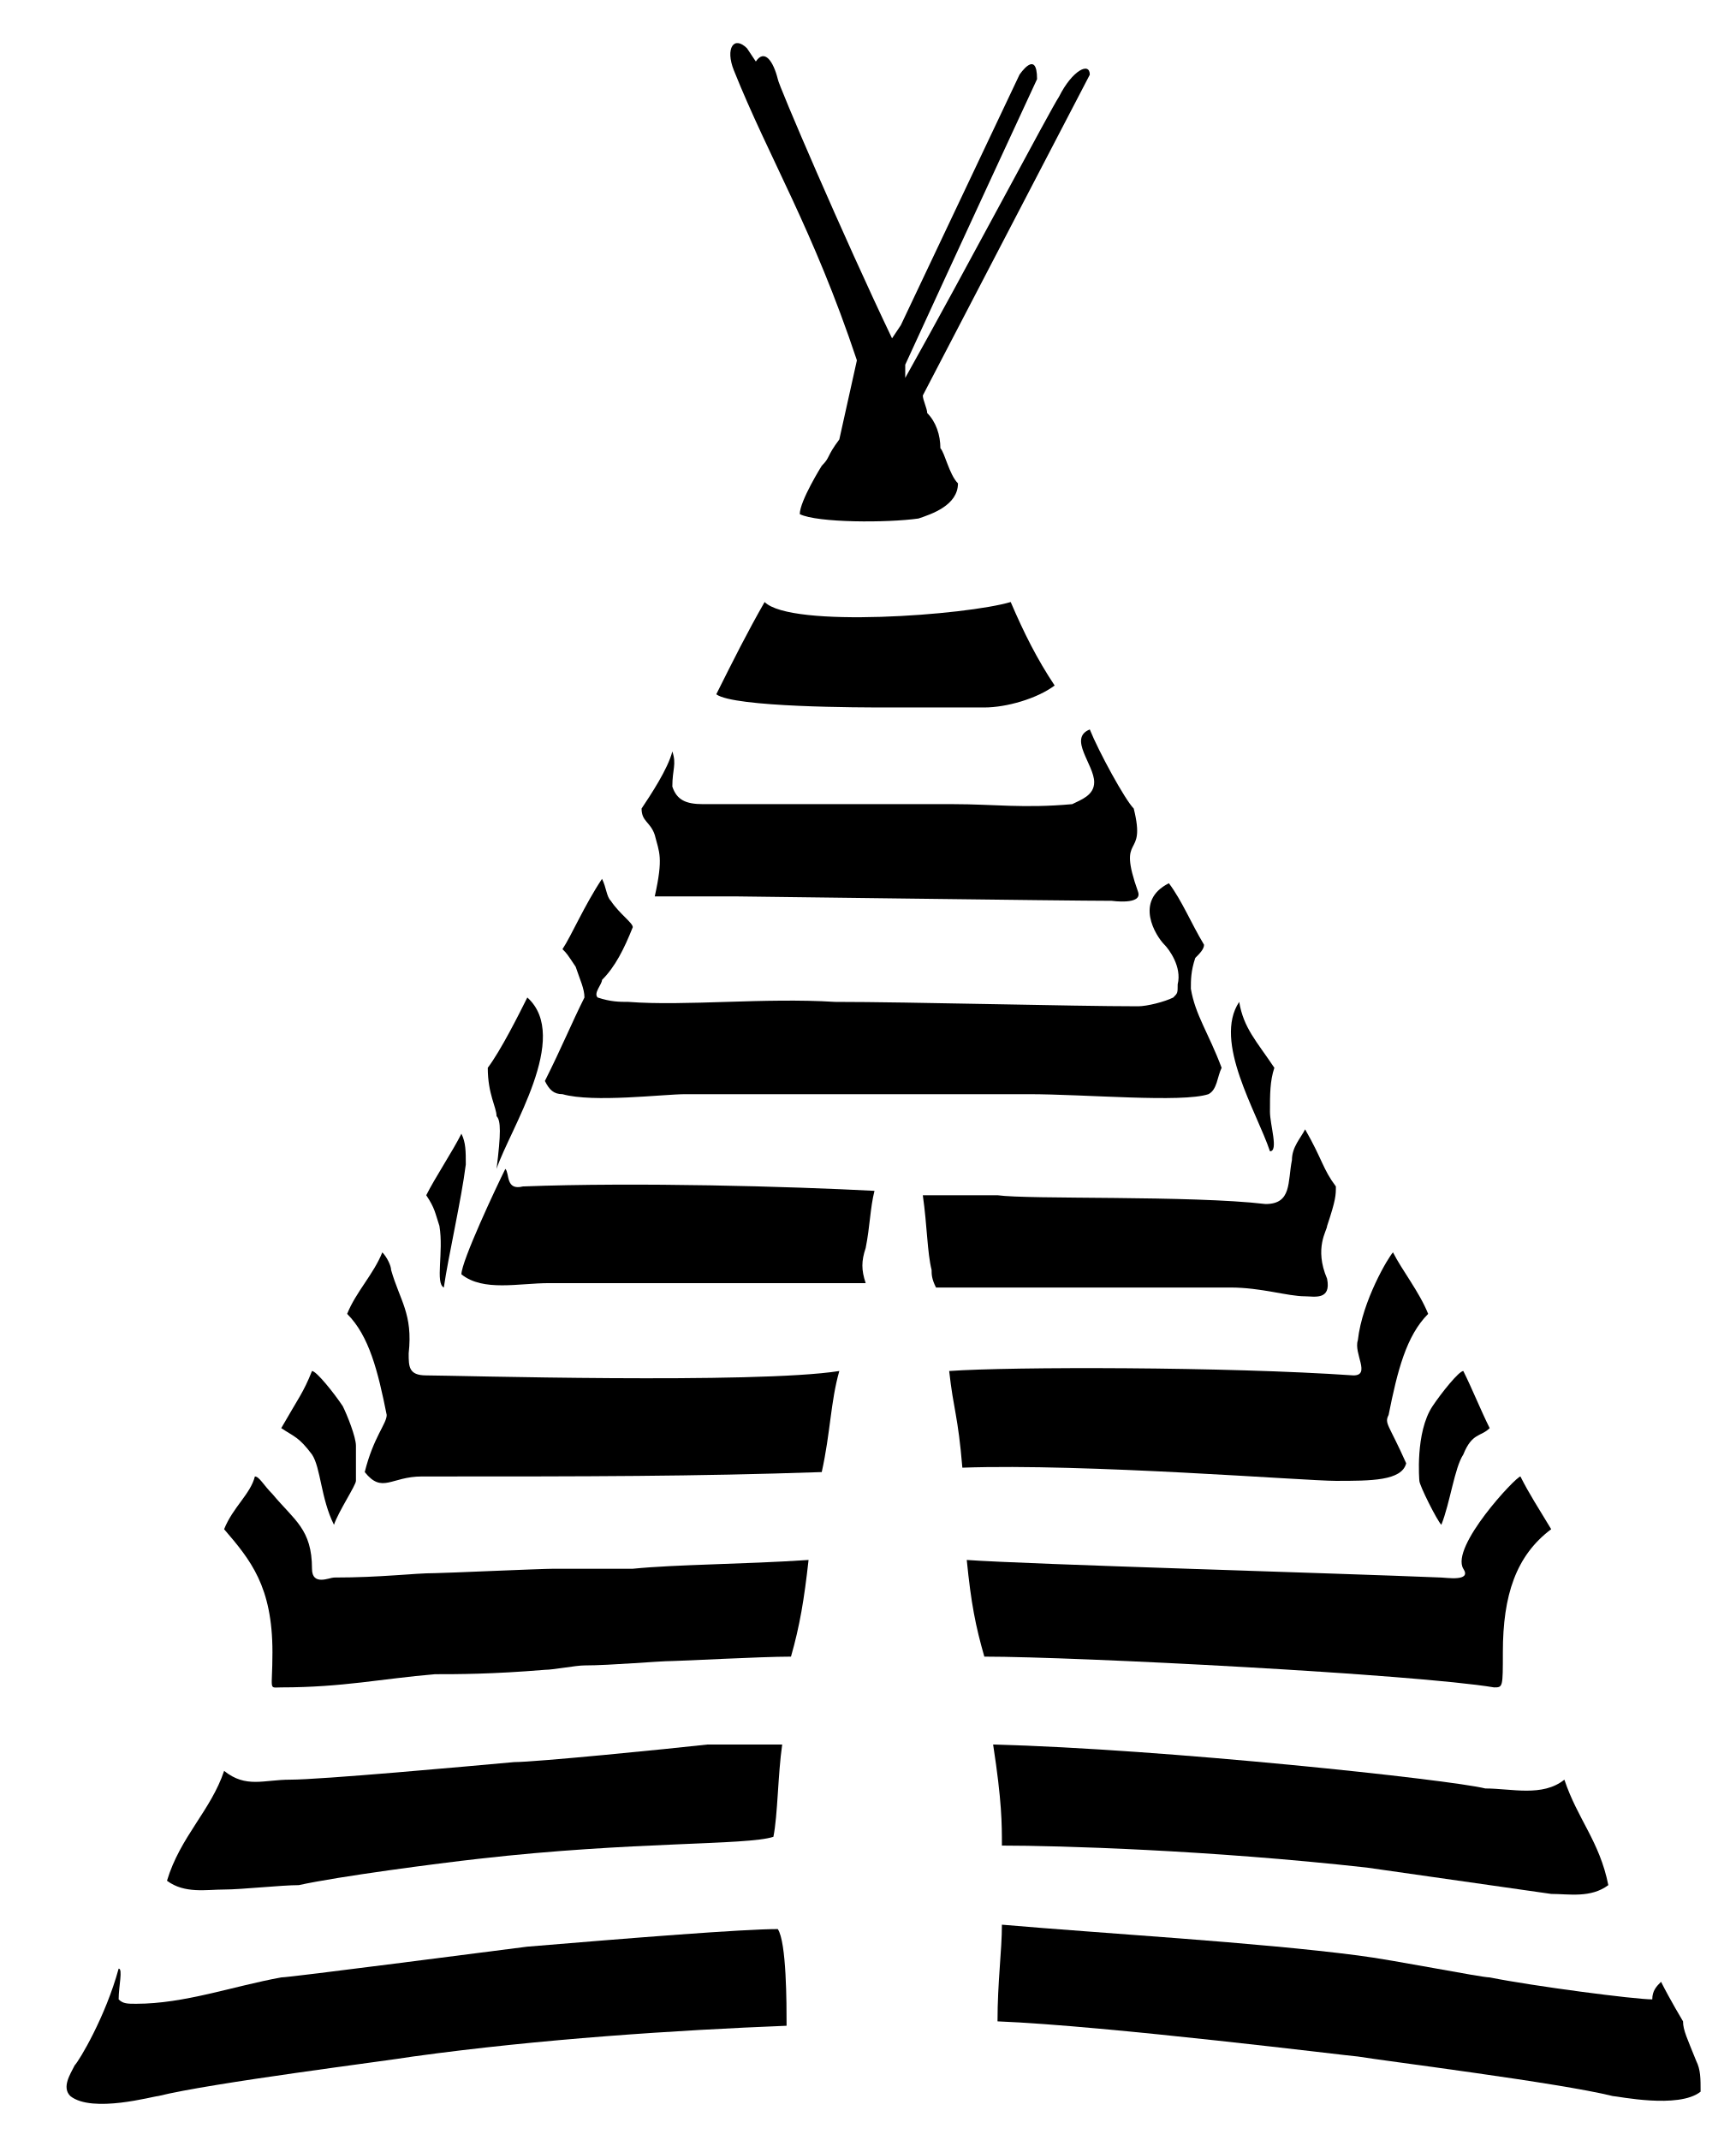
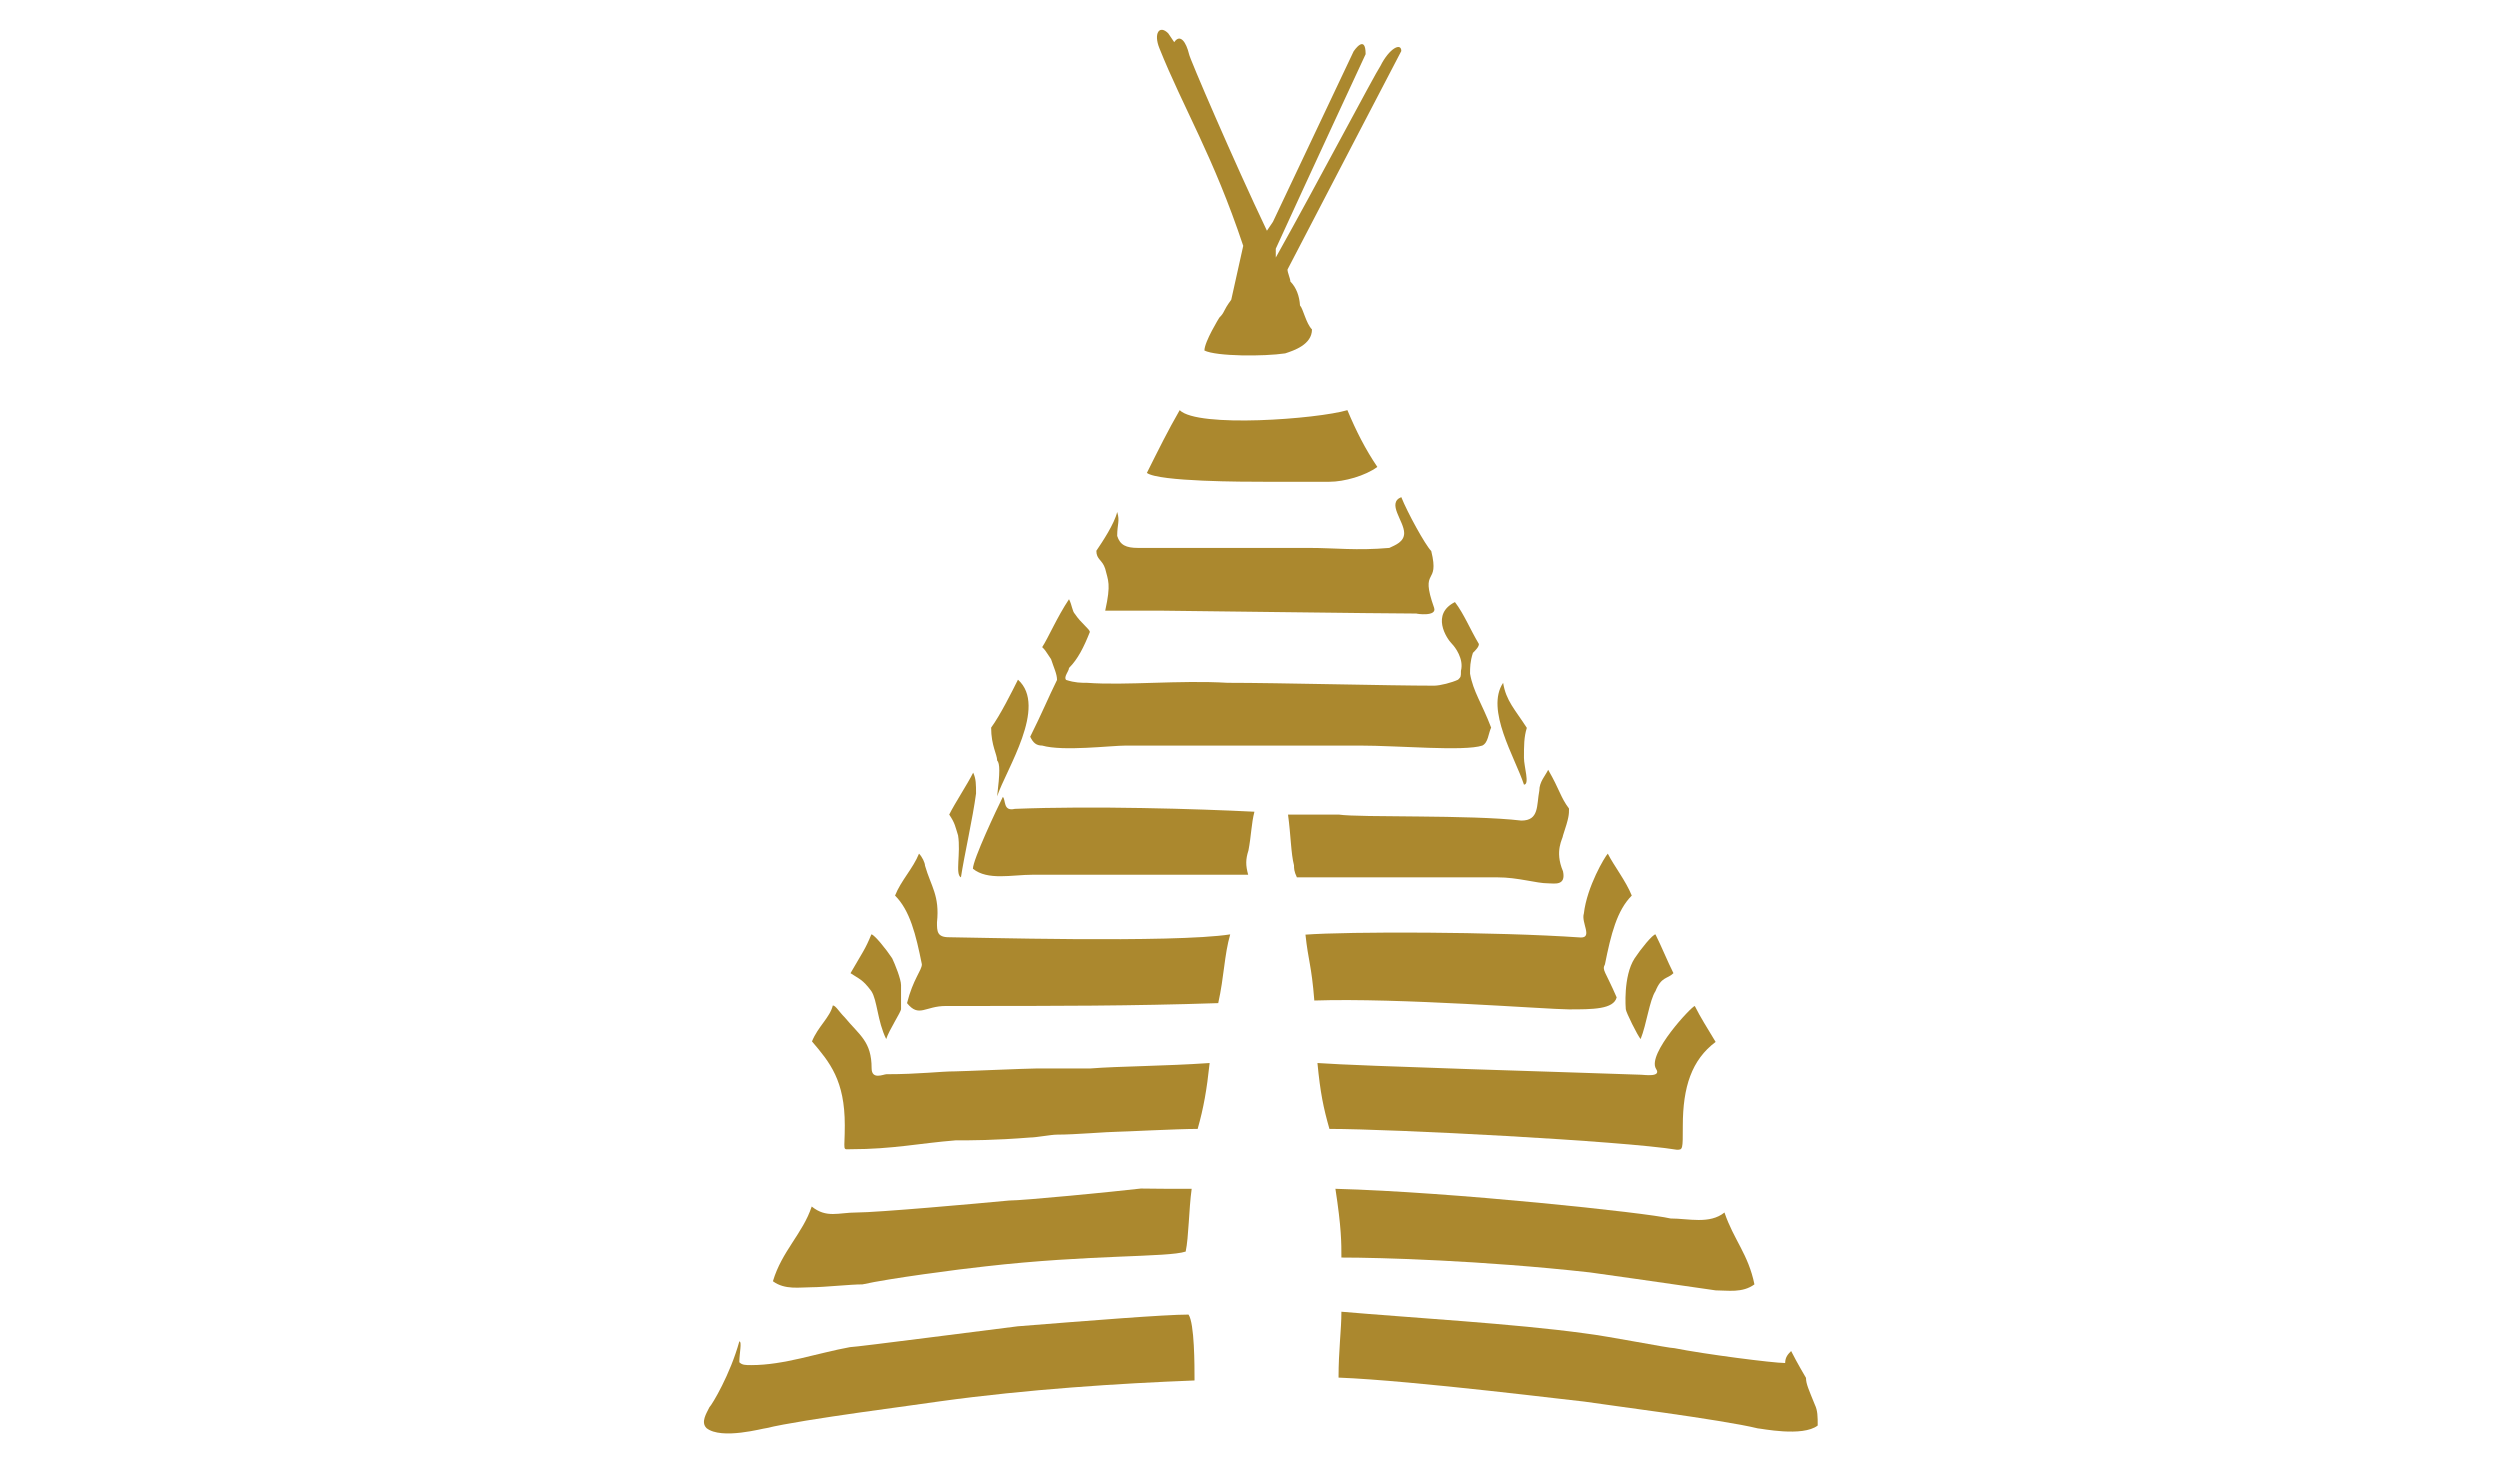
- <svg xmlns="http://www.w3.org/2000/svg" version="1.1" id="Layer_1" x="0px" y="0px" viewBox="0 0 39.5 48.7" enable-background="new 0 0 39.5 48.7" xml:space="preserve">
+ <svg xmlns="http://www.w3.org/2000/svg" version="1.1" id="Layer_1" x="0px" y="0px" viewBox="0 0 960 560" enable-background="new 0 0 960 560" xml:space="preserve">
  <g>
    <g>
      <g>
        <g>
          <g>
-             <path d="M18.4,35.5c-0.1,0.9-0.2,1.5-0.4,2.2c-0.7,0-2.5,0.1-2.7,0.1c-0.3,0-1.4,0.1-2,0.1c-0.2,0-0.7,0.1-0.9,0.1       c-1.2,0.1-2,0.1-2.5,0.1c-1.2,0.1-2.1,0.3-3.5,0.3c-0.3,0-0.2,0.1-0.2-0.8c0-1.5-0.5-2.1-1.1-2.8c0.2-0.5,0.6-0.8,0.7-1.2       c0.1,0,0.2,0.2,0.4,0.4c0.5,0.6,0.9,0.8,0.9,1.7c0,0.4,0.4,0.2,0.5,0.2c1.1,0,1.8-0.1,2.3-0.1c0.2,0,2.4-0.1,2.7-0.1       c0.3,0,1.4,0,1.8,0C15.4,35.6,16.9,35.6,18.4,35.5" />
-             <path d="M17.8,39.7c-0.1,0.7-0.1,1.6-0.2,2.1c-0.6,0.2-3.2,0.1-6.7,0.5c-0.9,0.1-3.2,0.4-4.1,0.6C6.4,42.9,5.5,43,5.1,43       c-0.4,0-0.9,0.1-1.3-0.2c0.3-1,1-1.6,1.3-2.5c0.5,0.4,0.9,0.2,1.5,0.2c0.7,0,4-0.3,5.1-0.4c0.5,0,3.5-0.3,4.4-0.4       C16.6,39.7,17,39.7,17.8,39.7" />
-             <path d="M17.7,43.9c0.2,0.3,0.2,1.7,0.2,2.2c-2.5,0.1-5.6,0.3-8.5,0.7c-0.6,0.1-4.6,0.6-5.8,0.9c-0.1,0-1.5,0.4-2,0       c-0.2-0.2,0-0.5,0.1-0.7c0.1-0.1,0.7-1.1,1-2.2c0.1,0,0,0.4,0,0.7c0.1,0.1,0.2,0.1,0.4,0.1c1.1,0,2.2-0.4,3.3-0.6       c0.2,0,4.8-0.6,5.6-0.7C14.4,44.1,16.9,43.9,17.7,43.9" />
-             <path d="M12,22.7c1,0.9-0.4,3-0.7,3.9c0.1-0.8,0.1-1.1,0-1.2c0-0.2-0.2-0.5-0.2-1.1C11.4,23.9,11.8,23.1,12,22.7" />
-             <path d="M10.1,29.3c-0.2-0.1,0-0.8-0.1-1.4c-0.1-0.3-0.1-0.4-0.3-0.7c0.2-0.4,0.6-1,0.8-1.4c0.1,0.2,0.1,0.4,0.1,0.7       C10.5,27.3,10.2,28.6,10.1,29.3" />
-             <path d="M8.1,32.9c0,0.3,0,0.7,0,0.8c0,0.1-0.4,0.7-0.5,1c-0.3-0.6-0.3-1.3-0.5-1.6c-0.3-0.4-0.4-0.4-0.7-0.6       c0.4-0.7,0.5-0.8,0.7-1.3c0.1,0,0.5,0.5,0.7,0.8C7.9,32.2,8.1,32.7,8.1,32.9" />
-             <path d="M21.1,9.4C21.1,9.3,21,9.1,21,9c1.3-2.5,3.8-7.3,3.8-7.3c0-0.3-0.4-0.1-0.7,0.5c-0.2,0.3-2.1,3.9-3.5,6.4       c0-0.2,0-0.3,0-0.3c1.1-2.4,3-6.5,3-6.5c0-0.7-0.4-0.1-0.4-0.1l-2.7,5.7l-0.2,0.3c-1.1-2.3-2.6-5.8-2.6-5.9       c-0.1-0.4-0.3-0.7-0.5-0.4L17,1.1c-0.3-0.3-0.5,0-0.3,0.5c0.8,2,1.8,3.6,2.8,6.6L19.1,10c0,0,0,0,0,0c-0.3,0.4-0.2,0.4-0.4,0.6       c0,0-0.5,0.8-0.5,1.1c0.4,0.2,2,0.2,2.7,0.1c0.3-0.1,0.9-0.3,0.9-0.8c-0.2-0.2-0.3-0.7-0.4-0.8C21.4,9.9,21.3,9.6,21.1,9.4" />
-             <path d="M27.1,22.5c0-0.2,0-0.4,0.1-0.7c0.1-0.1,0.2-0.2,0.2-0.3c-0.3-0.5-0.5-1-0.8-1.4c-0.8,0.4-0.3,1.2-0.1,1.4       c0.1,0.1,0.4,0.5,0.3,0.9c0,0.2,0,0.2-0.1,0.3c-0.2,0.1-0.6,0.2-0.8,0.2c-1.5,0-5.2-0.1-6.9-0.1c-1.6-0.1-3.4,0.1-4.7,0       c-0.2,0-0.4,0-0.7-0.1c-0.1-0.1,0.1-0.3,0.1-0.4c0.3-0.3,0.5-0.7,0.7-1.2c0-0.1-0.3-0.3-0.5-0.6c-0.1-0.1-0.1-0.3-0.2-0.5       c-0.4,0.6-0.7,1.3-0.9,1.6c0.1,0.1,0.1,0.1,0.3,0.4c0.1,0.3,0.2,0.5,0.2,0.7c-0.3,0.6-0.5,1.1-0.9,1.9c0.1,0.2,0.2,0.3,0.4,0.3       c0.7,0.2,2.3,0,2.8,0c0.9,0,7.1,0,7.8,0c1.3,0,3.5,0.2,4.1,0c0.2-0.1,0.2-0.4,0.3-0.6C27.5,23.5,27.2,23.1,27.1,22.5" />
-             <path d="M25.9,20.3c-0.5-1.4,0.2-0.7-0.1-1.9c-0.2-0.2-0.8-1.3-1-1.8c-0.5,0.2,0.1,0.8,0.1,1.2c0,0.3-0.3,0.4-0.5,0.5       c-1.1,0.1-1.8,0-2.7,0c-1.4,0-2.7,0-2.9,0H16c-0.4,0-0.6-0.1-0.7-0.4c0-0.4,0.1-0.5,0-0.8c-0.1,0.4-0.5,1-0.7,1.3       c0,0.3,0.2,0.3,0.3,0.6c0.1,0.4,0.2,0.5,0,1.4h1.9c0.2,0,7.5,0.1,8.5,0.1C25.3,20.5,26,20.6,25.9,20.3" />
-             <path d="M23,13.7c-1,0.3-5,0.6-5.6,0c-0.4,0.7-0.7,1.3-1.1,2.1c0.4,0.3,3.3,0.3,3.9,0.3c0.6,0,1.6,0,2.2,0       c0.5,0,1.2-0.2,1.6-0.5C23.6,15,23.3,14.4,23,13.7" />
-             <path d="M22,35.5c0.1,1,0.2,1.5,0.4,2.2c2.1,0,9.8,0.4,11.6,0.7c0.2,0,0.2,0,0.2-0.8c0-1.3,0.3-2.2,1.1-2.8       c-0.3-0.5-0.5-0.8-0.7-1.2c-0.1,0-1.6,1.6-1.3,2.1c0.2,0.3-0.4,0.2-0.5,0.2C30.4,35.8,23.4,35.6,22,35.5" />
-             <path d="M22.6,39.7c0.2,1.3,0.2,1.8,0.2,2.3c1.3,0,4.7,0.1,8.3,0.5c0.7,0.1,2.1,0.3,4.2,0.6c0.4,0,0.9,0.1,1.3-0.2       c-0.2-1-0.7-1.5-1-2.4c-0.5,0.4-1.2,0.2-1.8,0.2C33,40.5,26.5,39.8,22.6,39.7" />
-             <path d="M22.8,43.8c0,0.6-0.1,1.3-0.1,2.2c2.5,0.1,8.1,0.8,8.2,0.8c0.6,0.1,4.6,0.6,5.8,0.9c0.1,0,1.5,0.3,2-0.1       c0-0.3,0-0.5-0.1-0.7c-0.2-0.5-0.3-0.7-0.3-0.9c0,0-0.3-0.5-0.5-0.9c-0.1,0.1-0.2,0.2-0.2,0.4c-0.4,0-2.7-0.3-3.7-0.5       c-0.2,0-2.2-0.4-3-0.5C28.6,44.2,25.1,44,22.8,43.8" />
-             <path d="M28.2,22.8c-0.6,0.9,0.4,2.5,0.7,3.4c0.2,0,0-0.6,0-0.9c0-0.4,0-0.7,0.1-1C28.6,23.7,28.3,23.4,28.2,22.8" />
-             <path d="M29.3,27C29.3,27,29.3,27,29.3,27C29.3,27,29.3,27,29.3,27" />
-             <path d="M32.3,33.7c0,0.1,0.4,0.9,0.5,1c0.2-0.5,0.3-1.3,0.5-1.6c0.2-0.5,0.4-0.4,0.6-0.6c-0.2-0.4-0.4-0.9-0.6-1.3       c-0.1,0-0.5,0.5-0.7,0.8C32.2,32.6,32.3,33.7,32.3,33.7" />
-             <path d="M31.6,32.2c0.2-1,0.4-1.8,0.9-2.3c-0.2-0.5-0.6-1-0.8-1.4c-0.1,0.1-0.7,1.1-0.8,2c-0.1,0.3,0.3,0.8-0.1,0.8       c0,0,0,0,0,0c-2.9-0.2-7.8-0.2-9.2-0.1c0.1,0.9,0.2,1,0.3,2.2c2.8-0.1,7.8,0.3,8.5,0.3c0.8,0,1.5,0,1.6-0.4       C31.6,32.4,31.5,32.4,31.6,32.2" />
-             <path d="M30.4,27c-0.3-0.4-0.3-0.6-0.7-1.3c-0.1,0.2-0.3,0.4-0.3,0.7c-0.1,0.5,0,1-0.6,1c-1.7-0.2-5.4-0.1-6.1-0.2       c-0.1,0-0.9,0-1.7,0c0.1,0.7,0.1,1.3,0.2,1.7c0,0.1,0,0.2,0.1,0.4c0.5,0,1,0,1.7,0c1.3,0,3.4,0,5,0c0.7,0,1.3,0.2,1.7,0.2       c0.2,0,0.6,0.1,0.5-0.4c-0.3-0.7,0-1.1,0-1.2C30.4,27.3,30.4,27.2,30.4,27 M29.3,27C29.3,27,29.3,27,29.3,27       C29.3,27,29.3,27,29.3,27" />
-             <path d="M9.7,31.3c-0.4,0-0.4-0.2-0.4-0.5c0.1-0.9-0.2-1.2-0.4-1.9c0-0.1-0.1-0.3-0.2-0.4c-0.2,0.5-0.6,0.9-0.8,1.4       c0.5,0.5,0.7,1.3,0.9,2.3c0,0.2-0.3,0.5-0.5,1.3c0.4,0.5,0.6,0.1,1.3,0.1c0,0,0.4,0,0.4,0c3.3,0,5.8,0,8.7-0.1       c0.2-0.9,0.2-1.6,0.4-2.3C17.2,31.5,10.3,31.3,9.7,31.3 M9.7,31.6L9.7,31.6c0-0.1,0-0.2-0.1-0.3C9.6,31.4,9.6,31.5,9.7,31.6" />
-             <path d="M19.7,28.4c0.1-0.5,0.1-0.9,0.2-1.3c-1.9-0.1-5.4-0.2-8-0.1c-0.4,0.1-0.3-0.3-0.4-0.4c0,0,0,0,0,0       c-0.2,0.4-1,2.1-1,2.4c0.5,0.4,1.3,0.2,2,0.2c1.9,0,4,0,5.7,0c0.2,0,0.8,0,1.5,0C19.6,28.9,19.6,28.7,19.7,28.4" />
+             <path fill="#AB882E" d="M464.5,408.2c-1.1,10.3-2.3,17.2-4.6,25.3c-8,0-28.7,1.1-31,1.1c-3.4,0-16.1,1.1-23,1.1       c-2.3,0-8,1.1-10.3,1.1c-13.8,1.1-23,1.1-28.7,1.1c-13.8,1.1-24.1,3.4-40.2,3.4c-3.4,0-2.3,1.1-2.3-9.2       c0-17.2-5.7-24.1-12.6-32.2c2.3-5.7,6.9-9.2,8-13.8c1.1,0,2.3,2.3,4.6,4.6c5.7,6.9,10.3,9.2,10.3,19.5c0,4.6,4.6,2.3,5.7,2.3       c12.6,0,20.7-1.1,26.4-1.1c2.3,0,27.6-1.1,31-1.1s16.1,0,20.7,0C430,409.4,447.2,409.4,464.5,408.2" />
+             <path fill="#AB882E" d="M457.6,456.5c-1.1,8-1.1,18.4-2.3,24.1c-6.9,2.3-36.8,1.1-77,5.7c-10.3,1.1-36.8,4.6-47.1,6.9       c-4.6,0-14.9,1.1-19.5,1.1s-10.3,1.1-14.9-2.3c3.4-11.5,11.5-18.4,14.9-28.7c5.7,4.6,10.3,2.3,17.2,2.3c8,0,46-3.4,58.6-4.6       c5.7,0,40.2-3.4,50.6-4.6C443.8,456.5,448.4,456.5,457.6,456.5" />
+             <path fill="#AB882E" d="M456.4,504.8c2.3,3.4,2.3,19.5,2.3,25.3c-28.7,1.1-64.4,3.4-97.7,8c-6.9,1.1-52.9,6.9-66.7,10.3       c-1.1,0-17.2,4.6-23,0c-2.3-2.3,0-5.7,1.1-8c1.1-1.1,8-12.6,11.5-25.3c1.1,0,0,4.6,0,8c1.1,1.1,2.3,1.1,4.6,1.1       c12.6,0,25.3-4.6,37.9-6.9c2.3,0,55.2-6.9,64.4-8C418.5,507.1,447.2,504.8,456.4,504.8" />
+             <path fill="#AB882E" d="M390.9,261c11.5,10.3-4.6,34.5-8,44.8c1.1-9.2,1.1-12.6,0-13.8c0-2.3-2.3-5.7-2.3-12.6       C384,274.8,388.6,265.6,390.9,261" />
+             <path fill="#AB882E" d="M369,336.9c-2.3-1.1,0-9.2-1.1-16.1c-1.1-3.4-1.1-4.6-3.4-8c2.3-4.6,6.9-11.5,9.2-16.1       c1.1,2.3,1.1,4.6,1.1,8C373.6,313.9,370.2,328.9,369,336.9" />
+             <path fill="#AB882E" d="M346,378.3c0,3.4,0,8,0,9.2c0,1.1-4.6,8-5.7,11.5c-3.4-6.9-3.4-14.9-5.7-18.4c-3.4-4.6-4.6-4.6-8-6.9       c4.6-8,5.7-9.2,8-14.9c1.1,0,5.7,5.7,8,9.2C343.7,370.3,346,376,346,378.3" />
+             <path fill="#AB882E" d="M495.5,108.1c0-1.1-1.1-3.4-1.1-4.6c14.9-28.7,43.7-83.9,43.7-83.9c0-3.4-4.6-1.1-8,5.7       c-2.3,3.4-24.1,44.8-40.2,73.6c0-2.3,0-3.4,0-3.4c12.6-27.6,34.5-74.7,34.5-74.7c0-8-4.6-1.1-4.6-1.1l-31,65.5l-2.3,3.4       c-12.6-26.4-29.9-66.7-29.9-67.8c-1.1-4.6-3.4-8-5.7-4.6l-2.3-3.4c-3.4-3.4-5.7,0-3.4,5.7c9.2,23,20.7,41.4,32.2,75.9       l-4.6,20.7l0,0c-3.4,4.6-2.3,4.6-4.6,6.9c0,0-5.7,9.2-5.7,12.6c4.6,2.3,23,2.3,31,1.1c3.4-1.1,10.3-3.4,10.3-9.2       c-2.3-2.3-3.4-8-4.6-9.2C499,113.8,497.8,110.4,495.5,108.1" />
+             <path fill="#AB882E" d="M564.5,258.7c0-2.3,0-4.6,1.1-8c1.1-1.1,2.3-2.3,2.3-3.4c-3.4-5.7-5.7-11.5-9.2-16.1       c-9.2,4.6-3.4,13.8-1.1,16.1c1.1,1.1,4.6,5.7,3.4,10.3c0,2.3,0,2.3-1.1,3.4c-2.3,1.1-6.9,2.3-9.2,2.3       c-17.2,0-59.8-1.1-79.3-1.1c-18.4-1.1-39.1,1.1-54,0c-2.3,0-4.6,0-8-1.1c-1.1-1.1,1.1-3.4,1.1-4.6c3.4-3.4,5.7-8,8-13.8       c0-1.1-3.4-3.4-5.7-6.9c-1.1-1.1-1.1-3.4-2.3-5.7c-4.6,6.9-8,14.9-10.3,18.4c1.1,1.1,1.1,1.1,3.4,4.6c1.1,3.4,2.3,5.7,2.3,8       c-3.4,6.9-5.7,12.6-10.3,21.8c1.1,2.3,2.3,3.4,4.6,3.4c8,2.3,26.4,0,32.2,0c10.3,0,81.6,0,89.7,0c14.9,0,40.2,2.3,47.1,0       c2.3-1.1,2.3-4.6,3.4-6.9C569.1,270.2,565.7,265.6,564.5,258.7" />
+             <path fill="#AB882E" d="M550.7,233.4c-5.7-16.1,2.3-8-1.1-21.8c-2.3-2.3-9.2-14.9-11.5-20.7c-5.7,2.3,1.1,9.2,1.1,13.8       c0,3.4-3.4,4.6-5.7,5.7c-12.6,1.1-20.7,0-31,0c-16.1,0-31,0-33.3,0h-32.2c-4.6,0-6.9-1.1-8-4.6c0-4.6,1.1-5.7,0-9.2       c-1.1,4.6-5.7,11.5-8,14.9c0,3.4,2.3,3.4,3.4,6.9c1.1,4.6,2.3,5.7,0,16.1h21.8c2.3,0,86.2,1.1,97.7,1.1       C543.8,235.7,551.9,236.9,550.7,233.4" />
+             <path fill="#AB882E" d="M517.4,157.5c-11.5,3.4-57.5,6.9-64.4,0c-4.6,8-8,14.9-12.6,24.1c4.6,3.4,37.9,3.4,44.8,3.4       c6.9,0,18.4,0,25.3,0c5.7,0,13.8-2.3,18.4-5.7C524.3,172.5,520.8,165.6,517.4,157.5" />
+             <path fill="#AB882E" d="M505.9,408.2c1.1,11.5,2.3,17.2,4.6,25.3c24.1,0,112.7,4.6,133.4,8c2.3,0,2.3,0,2.3-9.2       c0-14.9,3.4-25.3,12.6-32.2c-3.4-5.7-5.7-9.2-8-13.8c-1.1,0-18.4,18.4-14.9,24.1c2.3,3.4-4.6,2.3-5.7,2.3       C602.5,411.7,522,409.4,505.9,408.2" />
+             <path fill="#AB882E" d="M512.8,456.5c2.3,14.9,2.3,20.7,2.3,26.4c14.9,0,54,1.1,95.4,5.7c8,1.1,24.1,3.4,48.3,6.9       c4.6,0,10.3,1.1,14.9-2.3c-2.3-11.5-8-17.2-11.5-27.6c-5.7,4.6-13.8,2.3-20.7,2.3C632.4,465.7,557.6,457.7,512.8,456.5" />
+             <path fill="#AB882E" d="M515.1,503.7c0,6.9-1.1,14.9-1.1,25.3c28.7,1.1,93.1,9.2,94.3,9.2c6.9,1.1,52.9,6.9,66.7,10.3       c1.1,0,17.2,3.4,23-1.1c0-3.4,0-5.7-1.1-8c-2.3-5.7-3.4-8-3.4-10.3c0,0-3.4-5.7-5.7-10.3c-1.1,1.1-2.3,2.3-2.3,4.6       c-4.6,0-31-3.4-42.5-5.7c-2.3,0-25.3-4.6-34.5-5.7C581.8,508.3,541.5,506,515.1,503.7" />
+             <path fill="#AB882E" d="M577.2,262.2c-6.9,10.3,4.6,28.7,8,39.1c2.3,0,0-6.9,0-10.3c0-4.6,0-8,1.1-11.5       C581.8,272.5,578.3,269.1,577.2,262.2" />
+             <path fill="#AB882E" d="M589.8,310.5L589.8,310.5L589.8,310.5" />
+             <path fill="#AB882E" d="M624.3,387.5c0,1.1,4.6,10.3,5.7,11.5c2.3-5.7,3.4-14.9,5.7-18.4c2.3-5.7,4.6-4.6,6.9-6.9       c-2.3-4.6-4.6-10.3-6.9-14.9c-1.1,0-5.7,5.7-8,9.2C623.2,374.9,624.3,387.5,624.3,387.5" />
+             <path fill="#AB882E" d="M616.3,370.3c2.3-11.5,4.6-20.7,10.3-26.4c-2.3-5.7-6.9-11.5-9.2-16.1c-1.1,1.1-8,12.6-9.2,23       c-1.1,3.4,3.4,9.2-1.1,9.2l0,0c-33.3-2.3-89.7-2.3-105.8-1.1c1.1,10.3,2.3,11.5,3.4,25.3c32.2-1.1,89.7,3.4,97.7,3.4       c9.2,0,17.2,0,18.4-4.6C616.3,372.6,615.1,372.6,616.3,370.3" />
+             <path fill="#AB882E" d="M602.5,310.5c-3.4-4.6-3.4-6.9-8-14.9c-1.1,2.3-3.4,4.6-3.4,8c-1.1,5.7,0,11.5-6.9,11.5       c-19.5-2.3-62.1-1.1-70.1-2.3c-1.1,0-10.3,0-19.5,0c1.1,8,1.1,14.9,2.3,19.5c0,1.1,0,2.3,1.1,4.6c5.7,0,11.5,0,19.5,0       c14.9,0,39.1,0,57.5,0c8,0,14.9,2.3,19.5,2.3c2.3,0,6.9,1.1,5.7-4.6c-3.4-8,0-12.6,0-13.8C602.5,313.9,602.5,312.8,602.5,310.5        M589.8,310.5L589.8,310.5L589.8,310.5" />
+             <path fill="#AB882E" d="M364.4,359.9c-4.6,0-4.6-2.3-4.6-5.7c1.1-10.3-2.3-13.8-4.6-21.8c0-1.1-1.1-3.4-2.3-4.6       c-2.3,5.7-6.9,10.3-9.2,16.1c5.7,5.7,8,14.9,10.3,26.4c0,2.3-3.4,5.7-5.7,14.9c4.6,5.7,6.9,1.1,14.9,1.1h4.6       c37.9,0,66.7,0,100-1.1c2.3-10.3,2.3-18.4,4.6-26.4C450.7,362.2,371.3,359.9,364.4,359.9 M364.4,363.4L364.4,363.4       c0-1.1,0-2.3-1.1-3.4C363.3,361.1,363.3,362.2,364.4,363.4" />
+             <path fill="#AB882E" d="M479.4,326.6c1.1-5.7,1.1-10.3,2.3-14.9c-21.8-1.1-62.1-2.3-92-1.1c-4.6,1.1-3.4-3.4-4.6-4.6l0,0       c-2.3,4.6-11.5,24.1-11.5,27.6c5.7,4.6,14.9,2.3,23,2.3c21.8,0,46,0,65.5,0c2.3,0,9.2,0,17.2,0       C478.3,332.3,478.3,330,479.4,326.6" />
          </g>
        </g>
      </g>
    </g>
  </g>
</svg>
